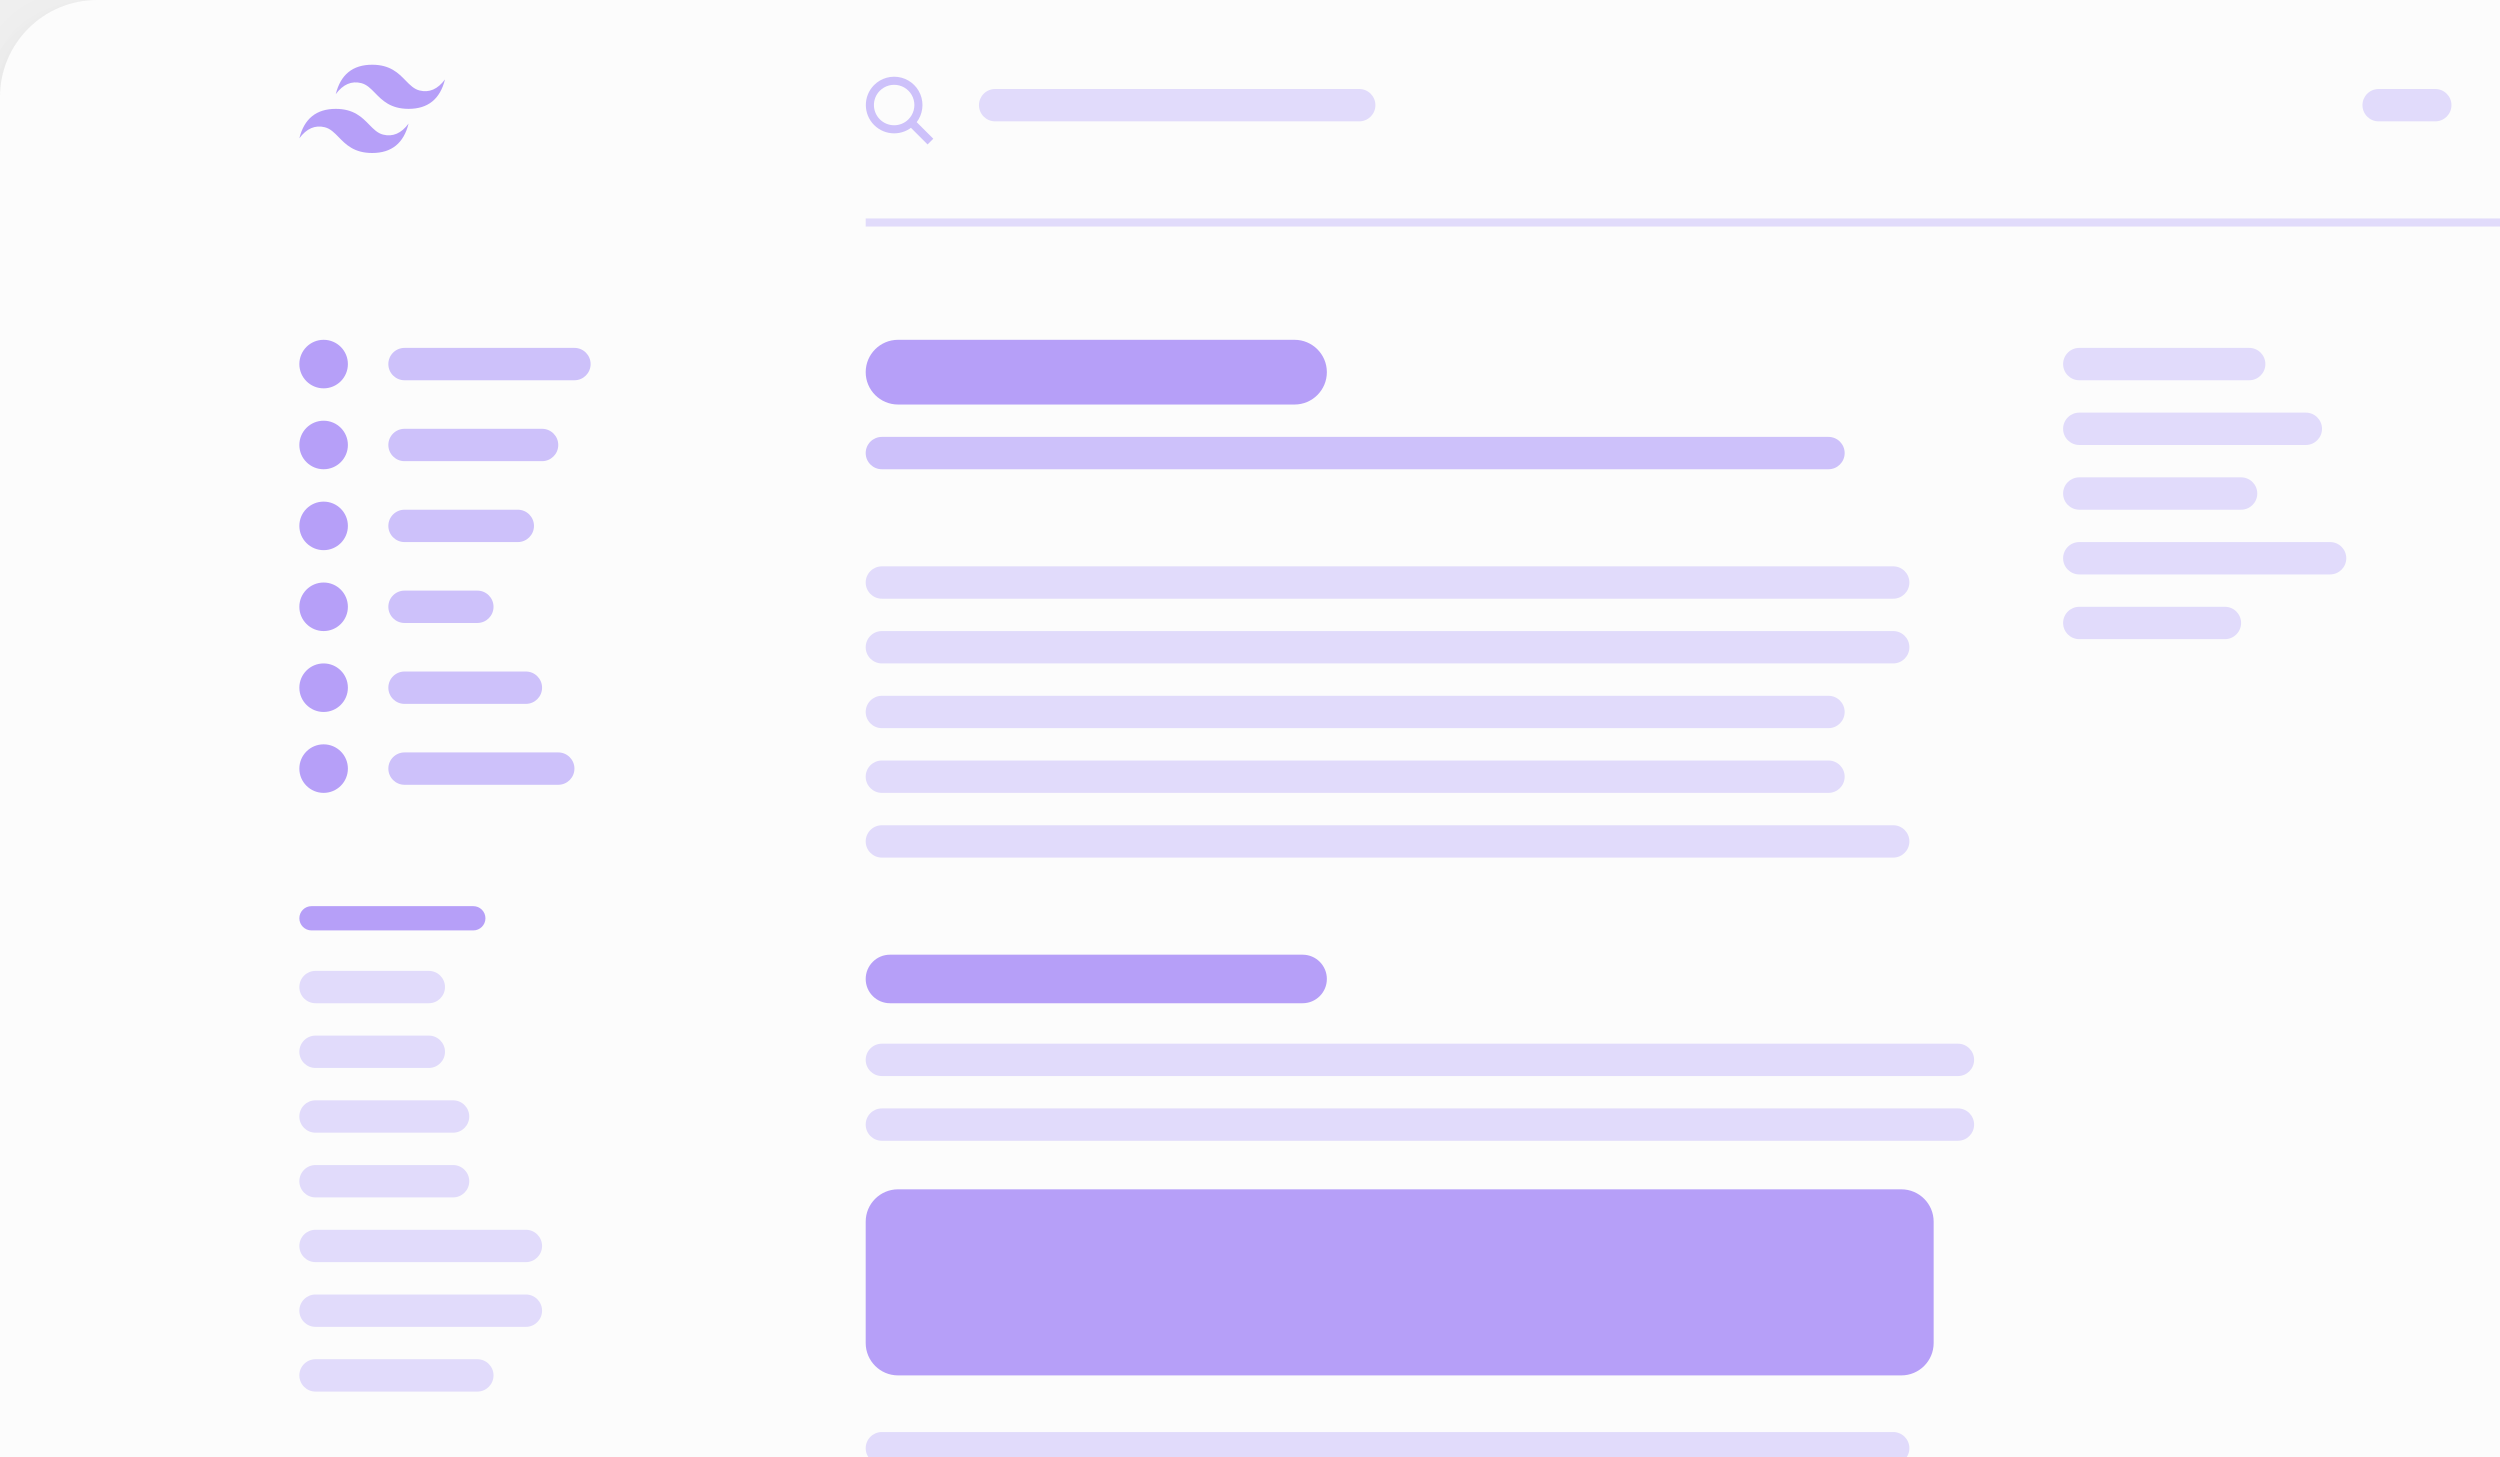
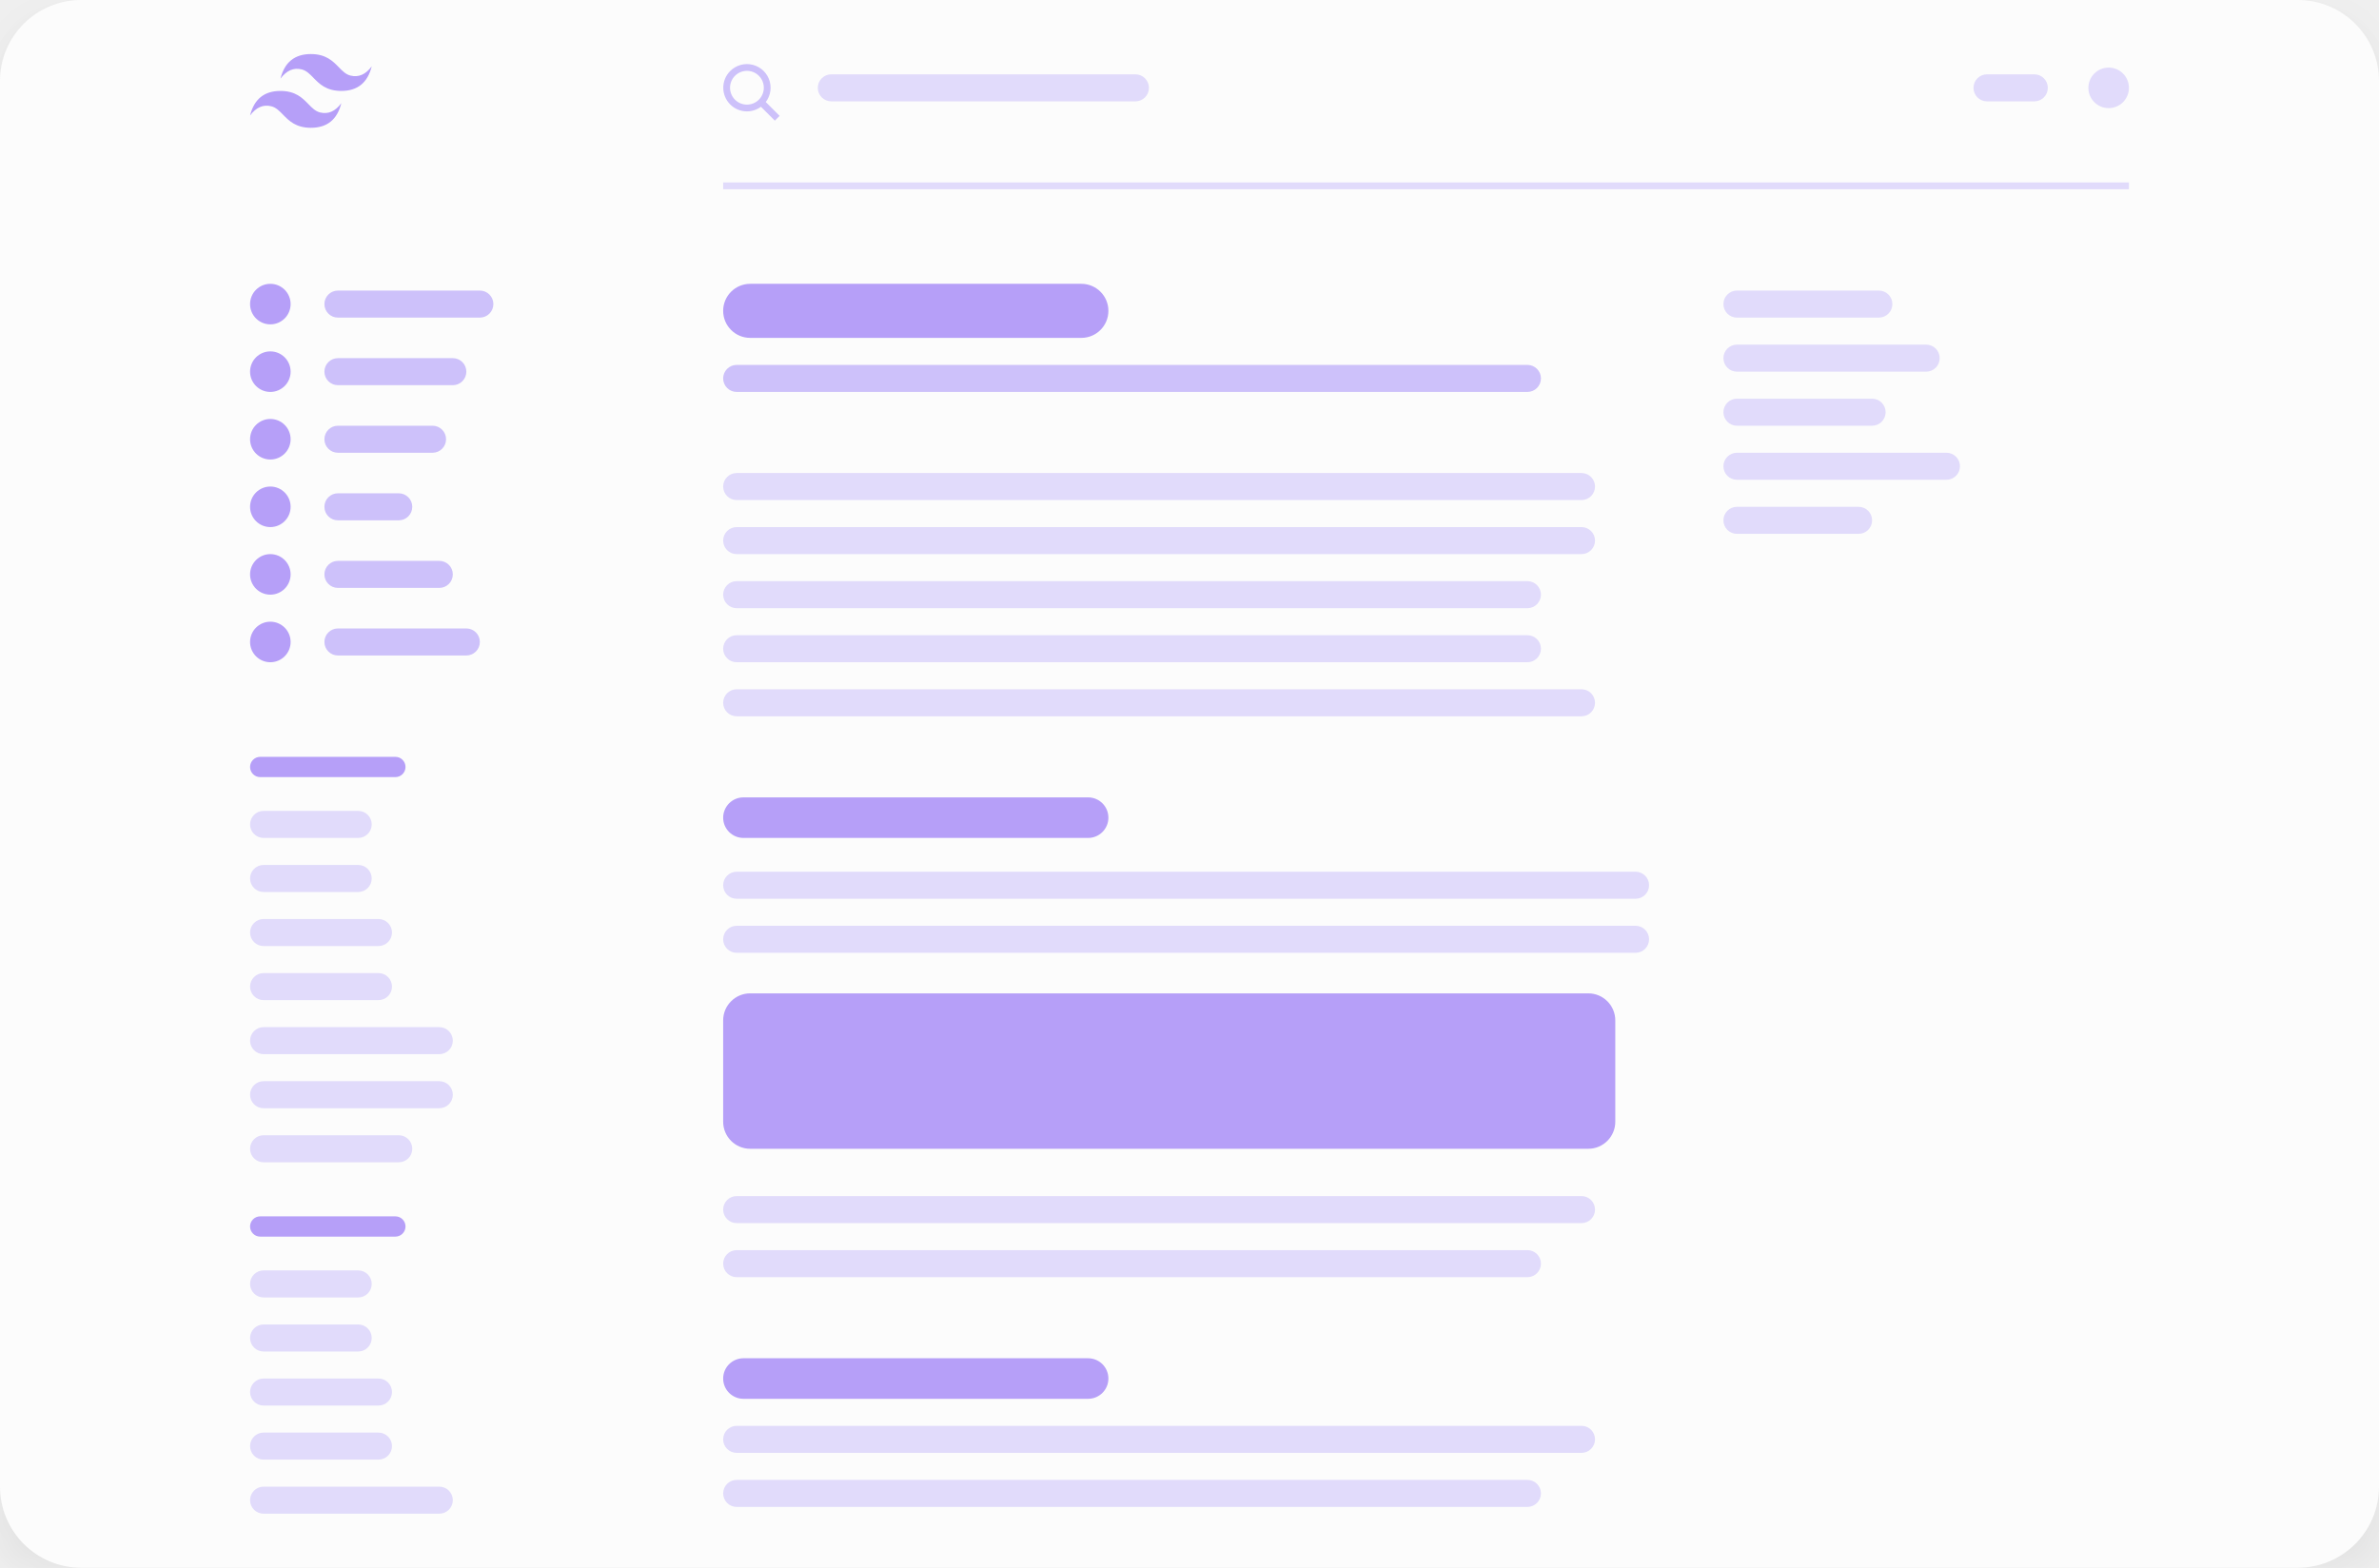
- <svg xmlns="http://www.w3.org/2000/svg" viewBox="0 0 309 180" fill="none">
+ <svg xmlns="http://www.w3.org/2000/svg" viewBox="0 0 352 232" width="352" height="232" fill="none">
  <g opacity=".8">
    <g filter="url(#filter0_dd)">
      <rect width="352" height="232" rx="12" fill="#fff" />
    </g>
    <path fill="#DDD6FE" d="M107 27h208v1H107z" />
    <path fill-rule="evenodd" clip-rule="evenodd" d="M46 8c-2.4 0-3.9 1.212-4.5 3.637.9-1.213 1.95-1.667 3.15-1.364.685.173 1.174.675 1.716 1.23.882.905 1.903 1.952 4.134 1.952 2.4 0 3.9-1.212 4.5-3.637-.9 1.213-1.95 1.667-3.15 1.364-.685-.173-1.174-.675-1.716-1.23C49.252 9.047 48.231 8 46 8zm-4.5 5.456c-2.4 0-3.9 1.212-4.5 3.636.9-1.212 1.95-1.666 3.15-1.363.685.173 1.174.674 1.716 1.23.882.905 1.903 1.952 4.134 1.952 2.4 0 3.9-1.212 4.5-3.637-.9 1.212-1.95 1.667-3.15 1.364-.685-.173-1.174-.675-1.716-1.23-.882-.905-1.903-1.952-4.134-1.952z" fill="#A78BFA" />
    <rect x="48" y="43" width="25" height="4" rx="2" fill="#C4B5FD" />
    <rect x="255" y="43" width="25" height="4" rx="2" fill="#DDD6FE" />
    <rect x="255" y="51" width="32" height="4" rx="2" fill="#DDD6FE" />
    <rect x="255" y="59" width="24" height="4" rx="2" fill="#DDD6FE" />
    <rect x="255" y="67" width="35" height="4" rx="2" fill="#DDD6FE" />
    <rect x="255" y="75" width="22" height="4" rx="2" fill="#DDD6FE" />
    <rect x="107" y="42" width="57" height="8" rx="4" fill="#A78BFA" />
    <rect x="107" y="54" width="121" height="4" rx="2" fill="#C4B5FD" />
    <rect x="121" y="11" width="49" height="4" rx="2" fill="#DDD6FE" />
    <rect x="292" y="11" width="11" height="4" rx="2" fill="#DDD6FE" />
    <rect x="107" y="70" width="129" height="4" rx="2" fill="#DDD6FE" />
    <rect x="107" y="177" width="129" height="4" rx="2" fill="#DDD6FE" />
    <rect x="107" y="129" width="137" height="4" rx="2" fill="#DDD6FE" />
    <rect x="107" y="137" width="137" height="4" rx="2" fill="#DDD6FE" />
+     <rect x="107" y="211" width="129" height="4" rx="2" fill="#DDD6FE" />
    <rect x="107" y="78" width="129" height="4" rx="2" fill="#DDD6FE" />
+     <rect x="107" y="185" width="121" height="4" rx="2" fill="#DDD6FE" />
+     <rect x="107" y="219" width="121" height="4" rx="2" fill="#DDD6FE" />
    <rect x="107" y="86" width="121" height="4" rx="2" fill="#DDD6FE" />
    <rect x="107" y="94" width="121" height="4" rx="2" fill="#DDD6FE" />
    <rect x="107" y="102" width="129" height="4" rx="2" fill="#DDD6FE" />
    <rect x="107" y="118" width="57" height="6" rx="3" fill="#A78BFA" />
+     <rect x="107" y="201" width="57" height="6" rx="3" fill="#A78BFA" />
    <rect x="48" y="53" width="21" height="4" rx="2" fill="#C4B5FD" />
    <rect x="48" y="63" width="18" height="4" rx="2" fill="#C4B5FD" />
    <rect x="48" y="73" width="13" height="4" rx="2" fill="#C4B5FD" />
    <rect x="48" y="83" width="19" height="4" rx="2" fill="#C4B5FD" />
    <rect x="48" y="93" width="23" height="4" rx="2" fill="#C4B5FD" />
    <rect x="37" y="112" width="23" height="3" rx="1.5" fill="#A78BFA" />
+     <rect x="37" y="180" width="23" height="3" rx="1.5" fill="#A78BFA" />
    <rect x="37" y="120" width="18" height="4" rx="2" fill="#DDD6FE" />
+     <rect x="37" y="188" width="18" height="4" rx="2" fill="#DDD6FE" />
    <rect x="37" y="128" width="18" height="4" rx="2" fill="#DDD6FE" />
+     <rect x="37" y="196" width="18" height="4" rx="2" fill="#DDD6FE" />
    <rect x="37" y="136" width="21" height="4" rx="2" fill="#DDD6FE" />
+     <rect x="37" y="204" width="21" height="4" rx="2" fill="#DDD6FE" />
    <rect x="37" y="144" width="21" height="4" rx="2" fill="#DDD6FE" />
+     <rect x="37" y="212" width="21" height="4" rx="2" fill="#DDD6FE" />
    <rect x="37" y="152" width="30" height="4" rx="2" fill="#DDD6FE" />
+     <rect x="37" y="220" width="30" height="4" rx="2" fill="#DDD6FE" />
    <rect x="37" y="160" width="30" height="4" rx="2" fill="#DDD6FE" />
    <rect x="37" y="168" width="24" height="4" rx="2" fill="#DDD6FE" />
    <circle cx="40" cy="45" r="3" fill="#A78BFA" />
+     <circle cx="312" cy="13" r="3" fill="#DDD6FE" />
    <circle cx="40" cy="55" r="3" fill="#A78BFA" />
    <circle cx="40" cy="65" r="3" fill="#A78BFA" />
    <circle cx="40" cy="75" r="3" fill="#A78BFA" />
    <circle cx="40" cy="85" r="3" fill="#A78BFA" />
    <circle cx="40" cy="95" r="3" fill="#A78BFA" />
    <path d="M115 17.5l-2.379-2.379m0 0a3 3 0 10-4.242-4.243 3 3 0 004.242 4.243z" stroke="#C4B5FD" />
    <rect x="107" y="147" width="132" height="23" rx="4" fill="#A78BFA" />
  </g>
  <defs>
    <filter id="filter0_dd" x="-15" y="-7" width="382" height="262" filterUnits="userSpaceOnUse" color-interpolation-filters="sRGB">
      <feFlood flood-opacity="0" result="BackgroundImageFix" />
      <feColorMatrix in="SourceAlpha" values="0 0 0 0 0 0 0 0 0 0 0 0 0 0 0 0 0 0 127 0" />
      <feOffset dy="3" />
      <feGaussianBlur stdDeviation="3" />
      <feColorMatrix values="0 0 0 0 0 0 0 0 0 0 0 0 0 0 0 0 0 0 0.05 0" />
      <feBlend in2="BackgroundImageFix" result="effect1_dropShadow" />
      <feColorMatrix in="SourceAlpha" values="0 0 0 0 0 0 0 0 0 0 0 0 0 0 0 0 0 0 127 0" />
      <feOffset dy="8" />
      <feGaussianBlur stdDeviation="7.5" />
      <feColorMatrix values="0 0 0 0 0 0 0 0 0 0 0 0 0 0 0 0 0 0 0.1 0" />
      <feBlend in2="effect1_dropShadow" result="effect2_dropShadow" />
      <feBlend in="SourceGraphic" in2="effect2_dropShadow" result="shape" />
    </filter>
  </defs>
</svg>
